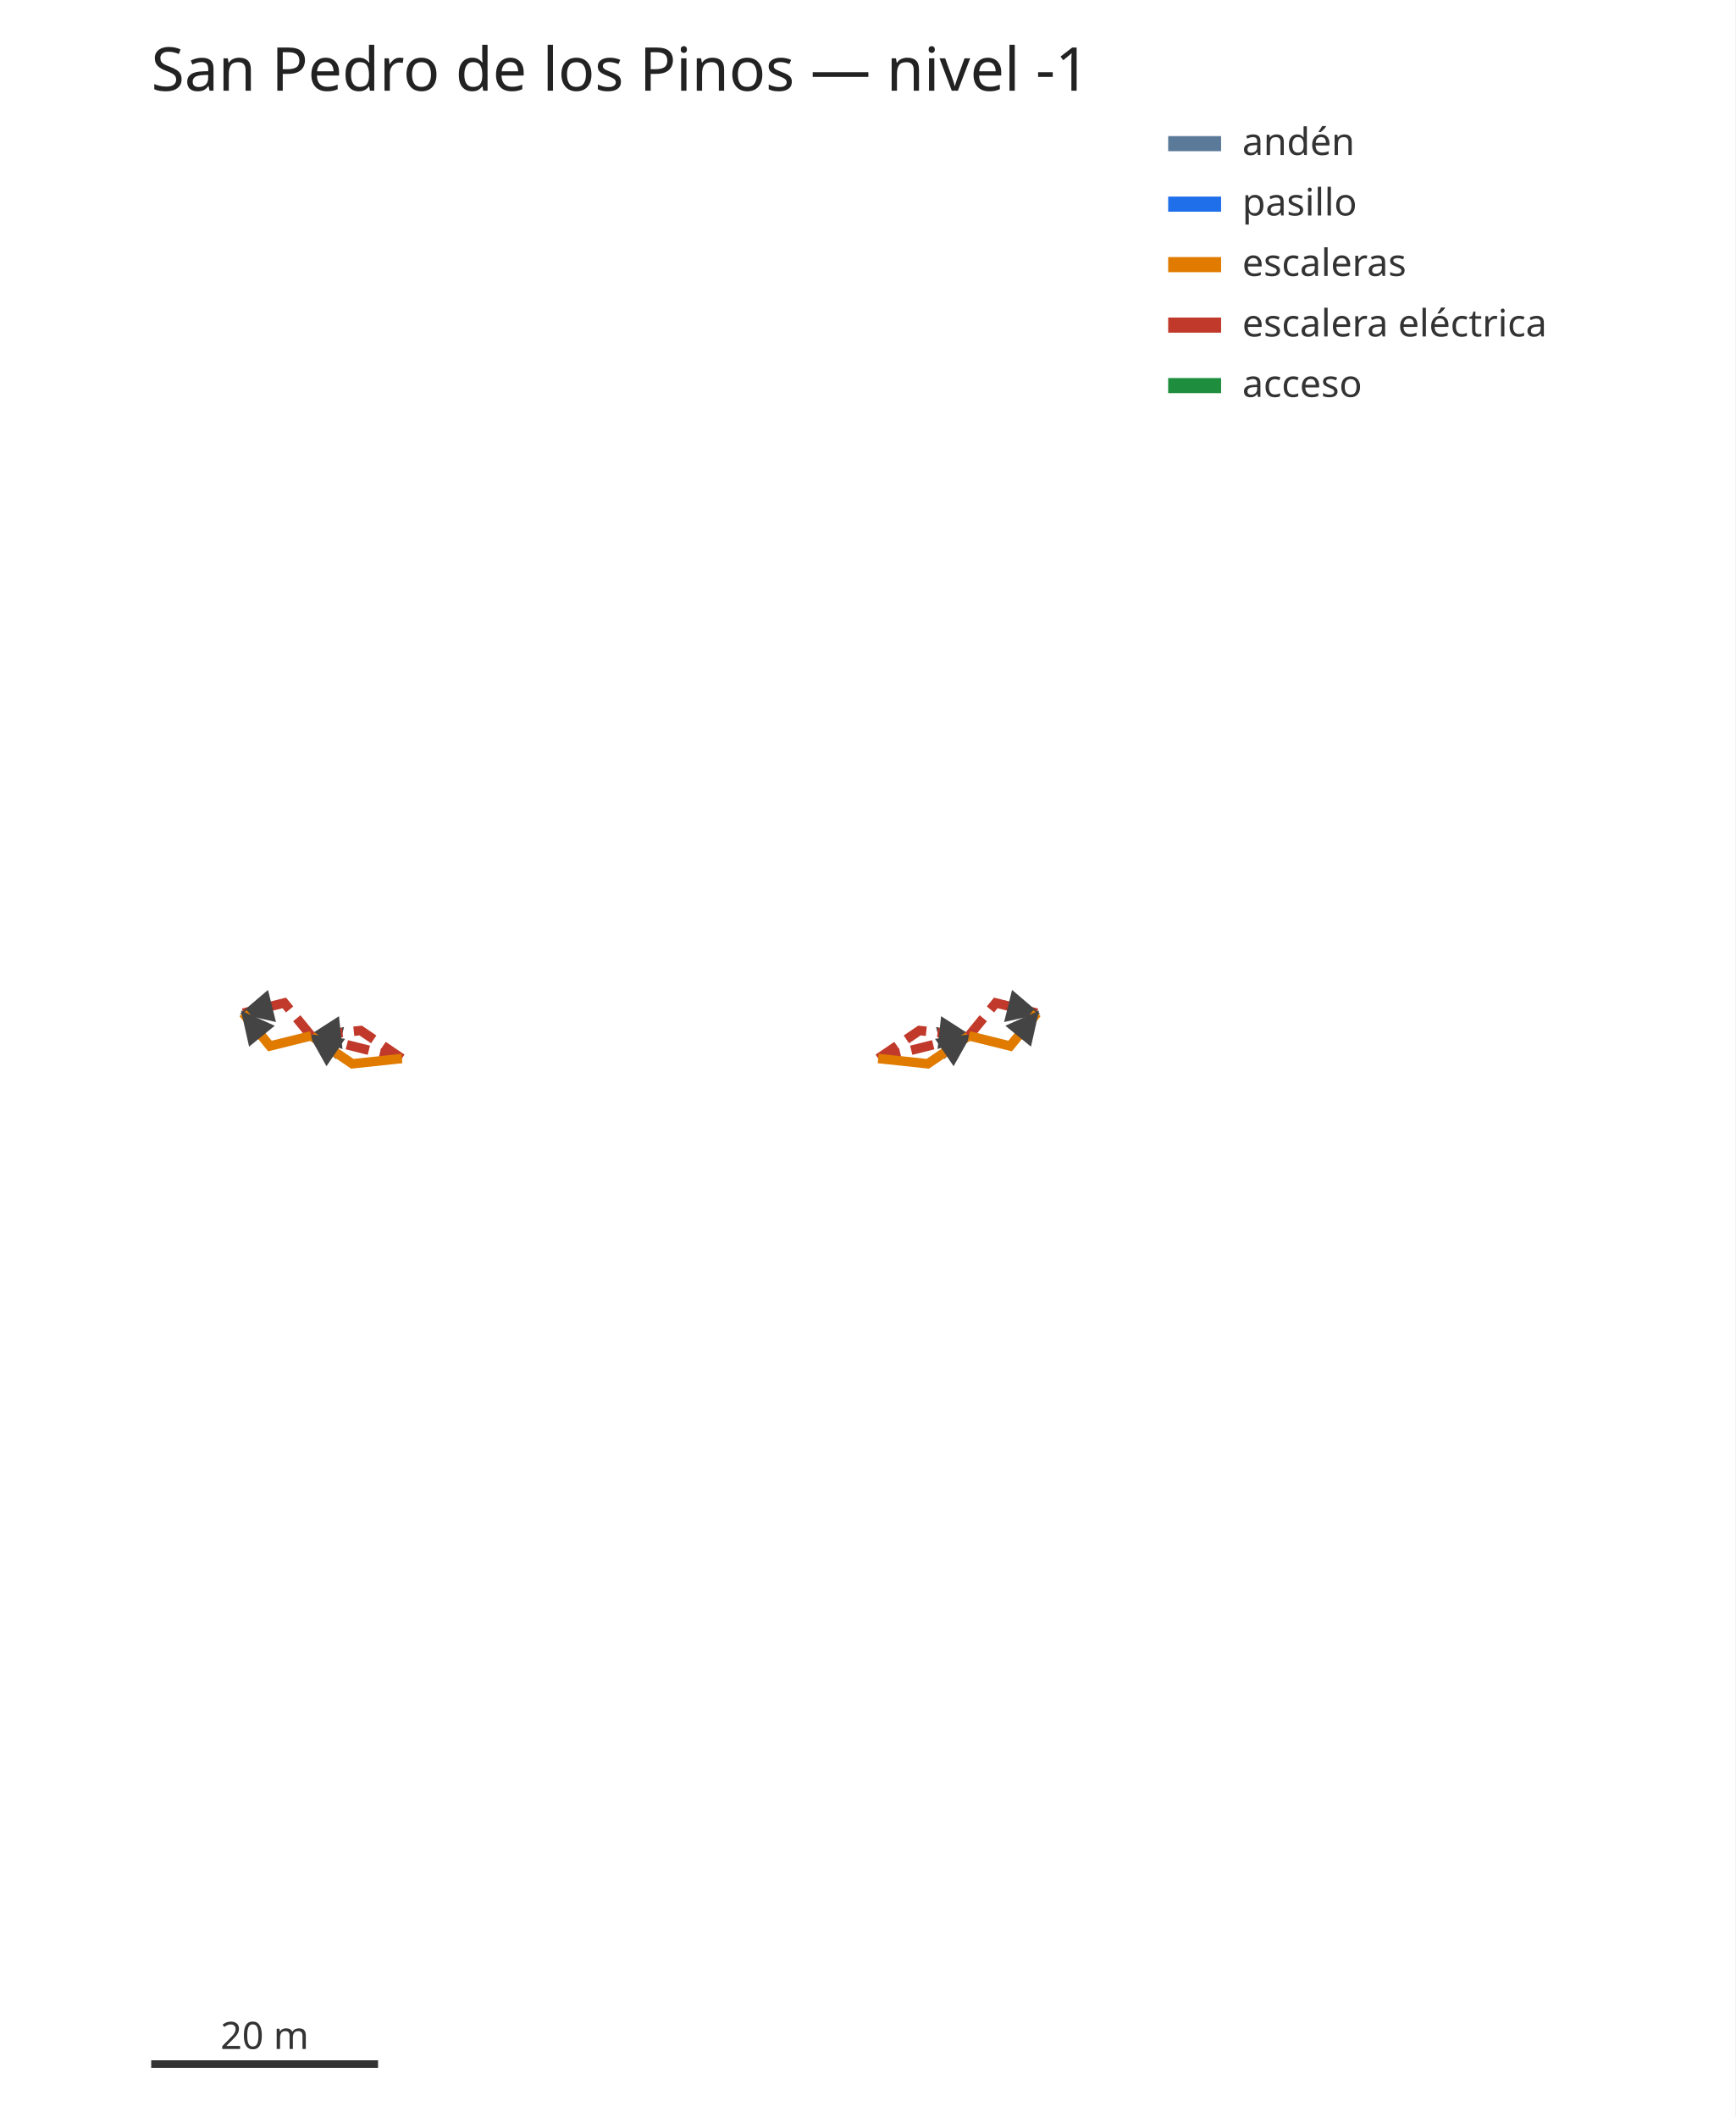
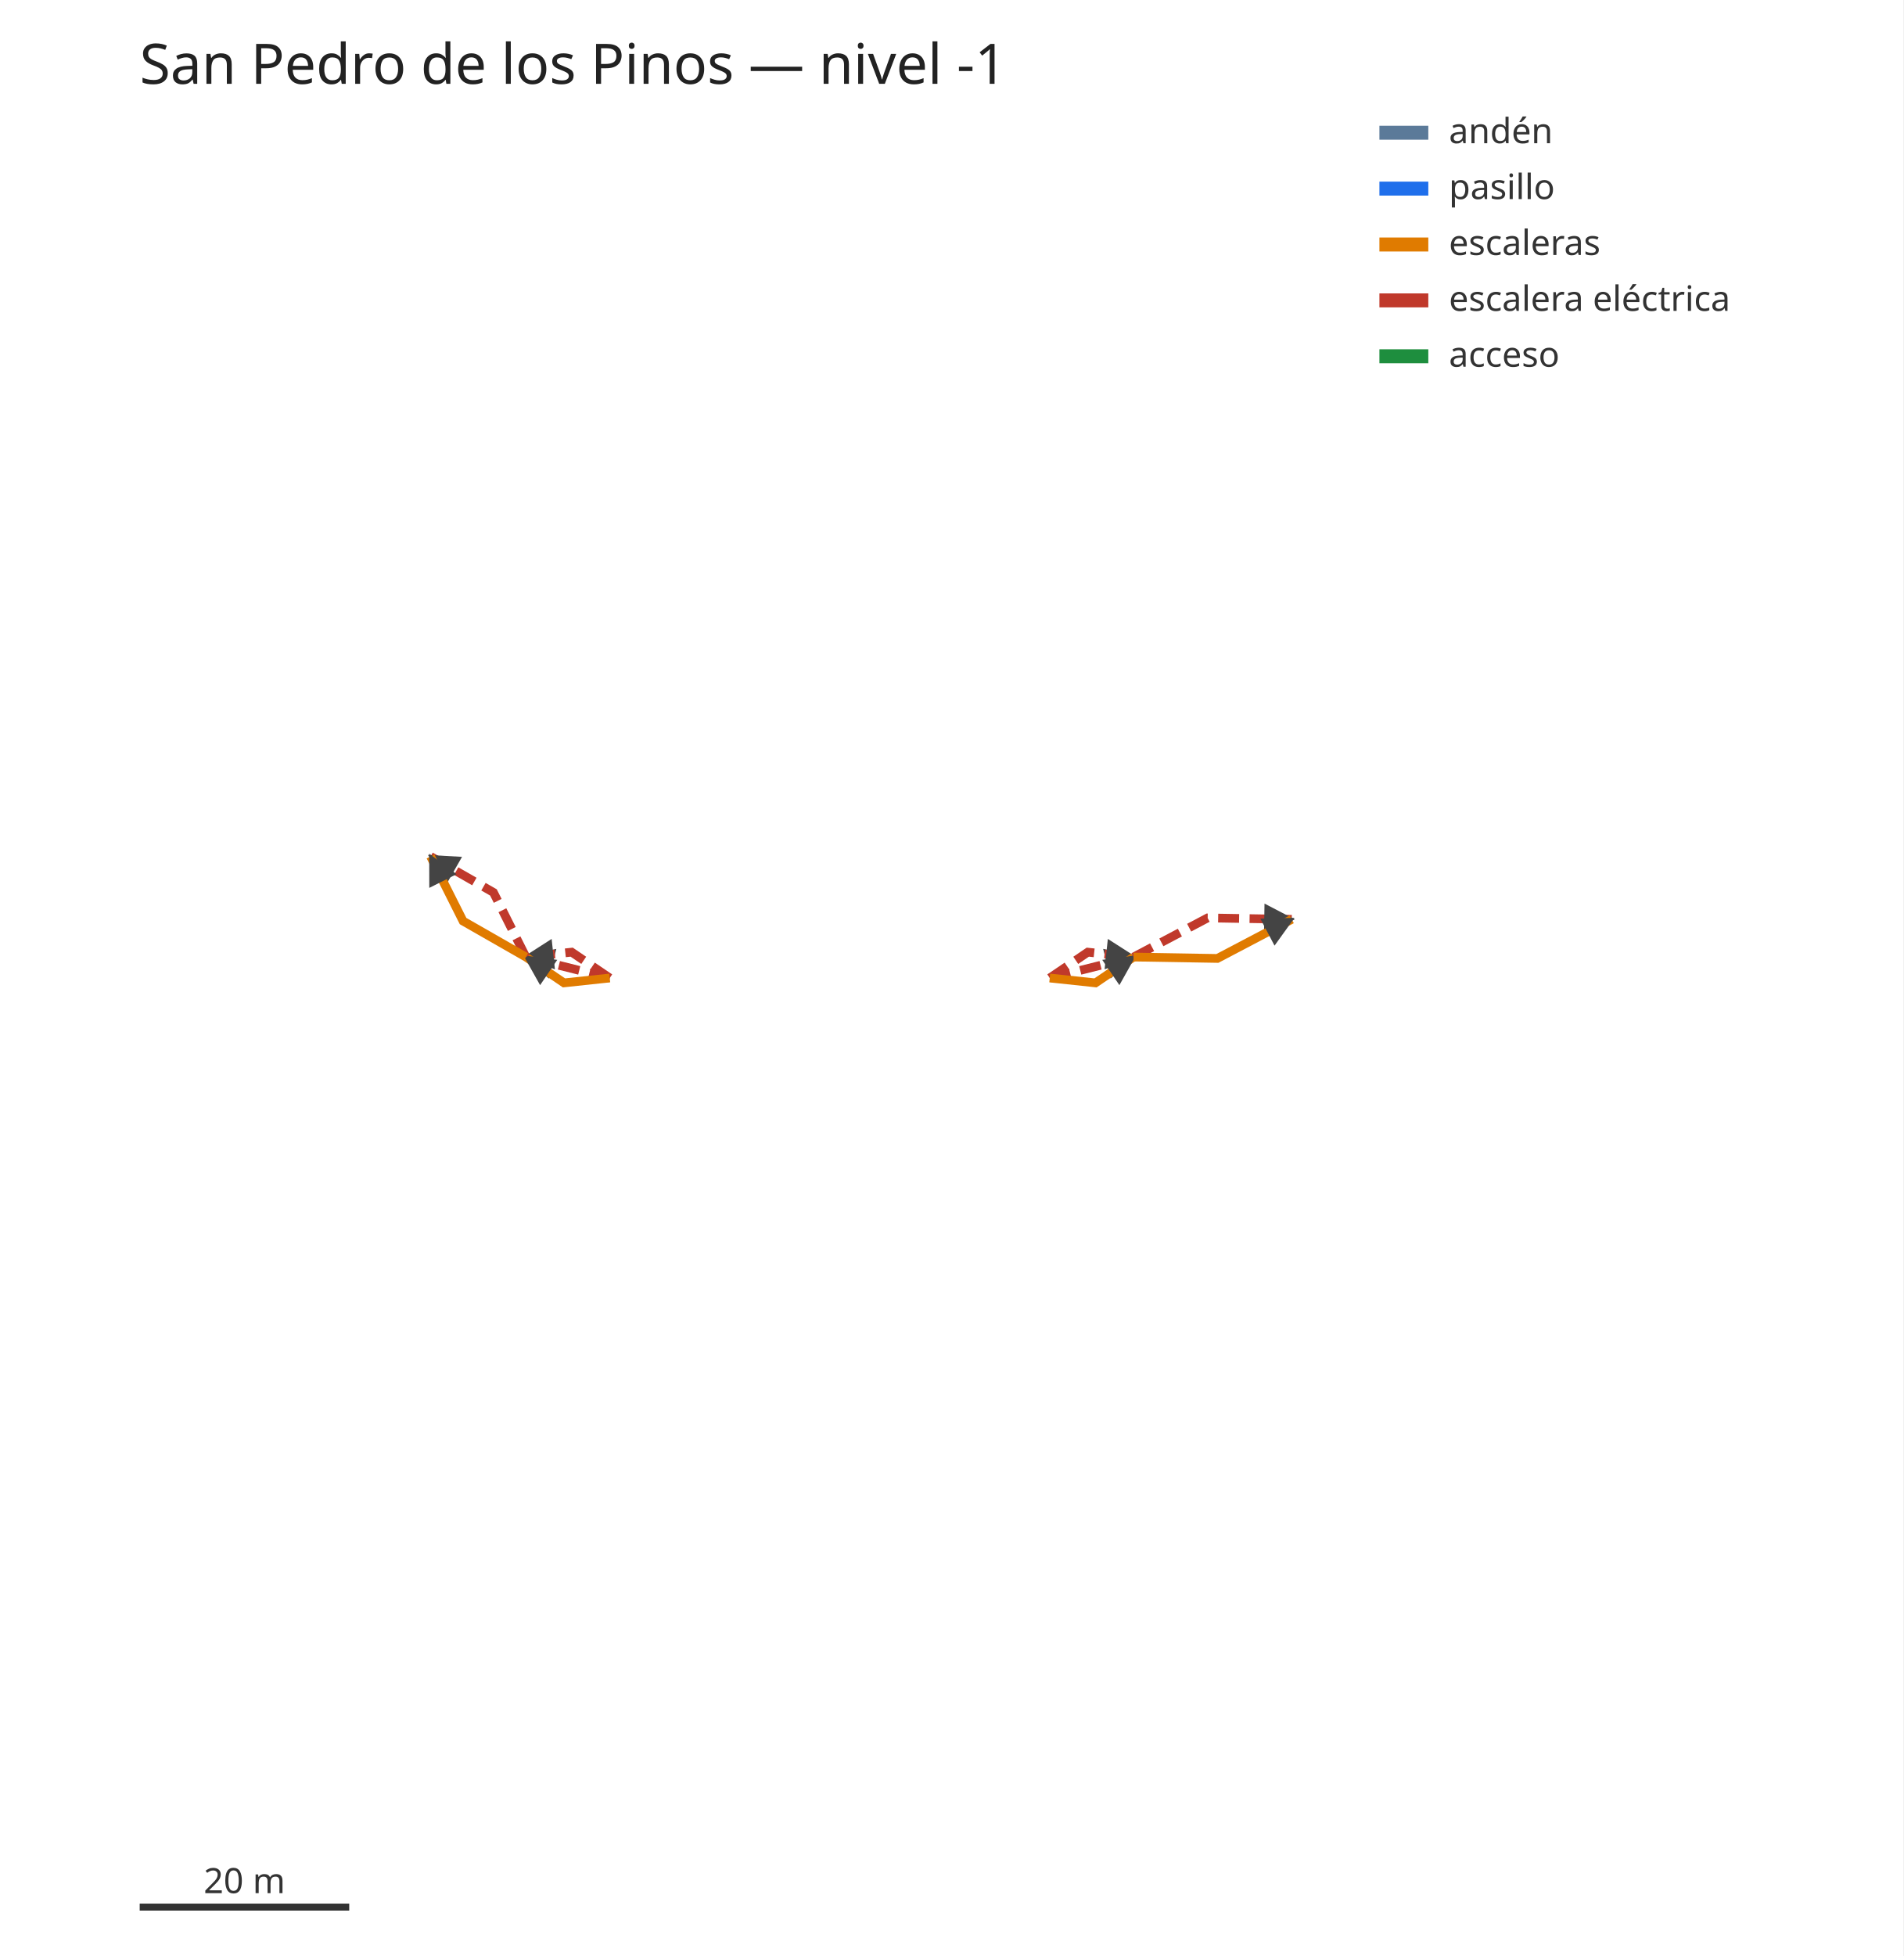
- <svg xmlns="http://www.w3.org/2000/svg" width="459" height="560" viewBox="0 0 459 560">
+ <svg xmlns="http://www.w3.org/2000/svg" width="545" height="560" viewBox="0 0 545 560">
  <rect width="100%" height="100%" fill="#ffffff" />
  <defs>
    <marker id="arrow" viewBox="0 0 10 10" refX="9" refY="5" markerWidth="3.5" markerHeight="3.5" orient="auto">
      <path d="M 0 0 L 10 5 L 0 10 z" fill="#444" />
    </marker>
  </defs>
  <text x="40.0" y="24" font-family="sans-serif" font-size="16" fill="#222">San Pedro de los Pinos — nivel -1</text>
-   <polyline points="232.3,280.0 256.3,274.0" fill="none" stroke="#c0392b" stroke-width="2.5" stroke-dasharray="6,3" marker-end="url(#arrow)" />
-   <polyline points="232.3,280.0 243.2,272.6 256.3,274.0" fill="none" stroke="#c0392b" stroke-width="2.5" stroke-dasharray="6,3" marker-end="url(#arrow)" />
-   <polyline points="232.3,280.0 245.4,281.4 256.3,274.0" fill="none" stroke="#e07b00" stroke-width="2.5" stroke-dasharray="none" marker-end="url(#arrow)" />
-   <polyline points="106.3,280.0 82.3,274.0" fill="none" stroke="#c0392b" stroke-width="2.5" stroke-dasharray="6,3" marker-end="url(#arrow)" />
-   <polyline points="106.3,280.0 95.4,272.6 82.3,274.0" fill="none" stroke="#c0392b" stroke-width="2.5" stroke-dasharray="6,3" marker-end="url(#arrow)" />
-   <polyline points="106.3,280.0 93.2,281.4 82.3,274.0" fill="none" stroke="#e07b00" stroke-width="2.5" stroke-dasharray="none" marker-end="url(#arrow)" />
-   <polyline points="82.3,274.0 75.2,265.3 64.3,268.0" fill="none" stroke="#c0392b" stroke-width="2.5" stroke-dasharray="6,3" marker-end="url(#arrow)" />
-   <polyline points="256.3,274.0 263.4,265.3 274.3,268.0" fill="none" stroke="#c0392b" stroke-width="2.5" stroke-dasharray="6,3" marker-end="url(#arrow)" />
-   <polyline points="82.3,274.0 71.4,276.7 64.3,268.0" fill="none" stroke="#e07b00" stroke-width="2.5" stroke-dasharray="none" marker-end="url(#arrow)" />
-   <polyline points="256.3,274.0 267.2,276.7 274.3,268.0" fill="none" stroke="#e07b00" stroke-width="2.5" stroke-dasharray="none" marker-end="url(#arrow)" />
-   <rect x="309" y="36" width="14" height="4" fill="#5b7a99" />
-   <text x="328.6" y="41.0" font-family="sans-serif" font-size="10" fill="#333" text-anchor="start">andén</text>
-   <rect x="309" y="52" width="14" height="4" fill="#1f6feb" />
-   <text x="328.6" y="57.0" font-family="sans-serif" font-size="10" fill="#333" text-anchor="start">pasillo</text>
-   <rect x="309" y="68" width="14" height="4" fill="#e07b00" />
-   <text x="328.6" y="73.0" font-family="sans-serif" font-size="10" fill="#333" text-anchor="start">escaleras</text>
-   <rect x="309" y="84" width="14" height="4" fill="#c0392b" />
-   <text x="328.6" y="89.0" font-family="sans-serif" font-size="10" fill="#333" text-anchor="start">escalera eléctrica</text>
-   <rect x="309" y="100" width="14" height="4" fill="#1e8e3e" />
-   <text x="328.6" y="105.0" font-family="sans-serif" font-size="10" fill="#333" text-anchor="start">acceso</text>
+   <polyline points="300.6,280.0 324.6,274.0" fill="none" stroke="#c0392b" stroke-width="2.5" stroke-dasharray="6,3" marker-end="url(#arrow)" />
+   <polyline points="300.6,280.0 311.5,272.6 324.6,274.0" fill="none" stroke="#c0392b" stroke-width="2.5" stroke-dasharray="6,3" marker-end="url(#arrow)" />
+   <polyline points="300.6,280.0 313.7,281.4 324.6,274.0" fill="none" stroke="#e07b00" stroke-width="2.5" stroke-dasharray="none" marker-end="url(#arrow)" />
+   <polyline points="174.6,280.0 150.6,274.0" fill="none" stroke="#c0392b" stroke-width="2.5" stroke-dasharray="6,3" marker-end="url(#arrow)" />
+   <polyline points="174.6,280.0 163.7,272.6 150.6,274.0" fill="none" stroke="#c0392b" stroke-width="2.5" stroke-dasharray="6,3" marker-end="url(#arrow)" />
+   <polyline points="174.6,280.0 161.5,281.4 150.6,274.0" fill="none" stroke="#e07b00" stroke-width="2.5" stroke-dasharray="none" marker-end="url(#arrow)" />
+   <polyline points="150.6,274.0 141.3,255.5 123.3,245.2" fill="none" stroke="#c0392b" stroke-width="2.5" stroke-dasharray="6,3" marker-end="url(#arrow)" />
+   <polyline points="324.6,274.0 345.8,262.8 369.9,263.2" fill="none" stroke="#c0392b" stroke-width="2.5" stroke-dasharray="6,3" marker-end="url(#arrow)" />
+   <polyline points="150.6,274.0 132.6,263.7 123.3,245.2" fill="none" stroke="#e07b00" stroke-width="2.5" stroke-dasharray="none" marker-end="url(#arrow)" />
+   <polyline points="324.6,274.0 348.6,274.4 369.9,263.2" fill="none" stroke="#e07b00" stroke-width="2.5" stroke-dasharray="none" marker-end="url(#arrow)" />
+   <rect x="395" y="36" width="14" height="4" fill="#5b7a99" />
+   <text x="414.9" y="41.0" font-family="sans-serif" font-size="10" fill="#333" text-anchor="start">andén</text>
+   <rect x="395" y="52" width="14" height="4" fill="#1f6feb" />
+   <text x="414.9" y="57.0" font-family="sans-serif" font-size="10" fill="#333" text-anchor="start">pasillo</text>
+   <rect x="395" y="68" width="14" height="4" fill="#e07b00" />
+   <text x="414.9" y="73.0" font-family="sans-serif" font-size="10" fill="#333" text-anchor="start">escaleras</text>
+   <rect x="395" y="84" width="14" height="4" fill="#c0392b" />
+   <text x="414.9" y="89.0" font-family="sans-serif" font-size="10" fill="#333" text-anchor="start">escalera eléctrica</text>
+   <rect x="395" y="100" width="14" height="4" fill="#1e8e3e" />
+   <text x="414.9" y="105.0" font-family="sans-serif" font-size="10" fill="#333" text-anchor="start">acceso</text>
  <line x1="40.0" y1="546.0" x2="100.0" y2="546.0" stroke="#333" stroke-width="2" />
  <text x="70.0" y="542.0" font-family="sans-serif" font-size="10" fill="#333" text-anchor="middle">20 m</text>
</svg>
